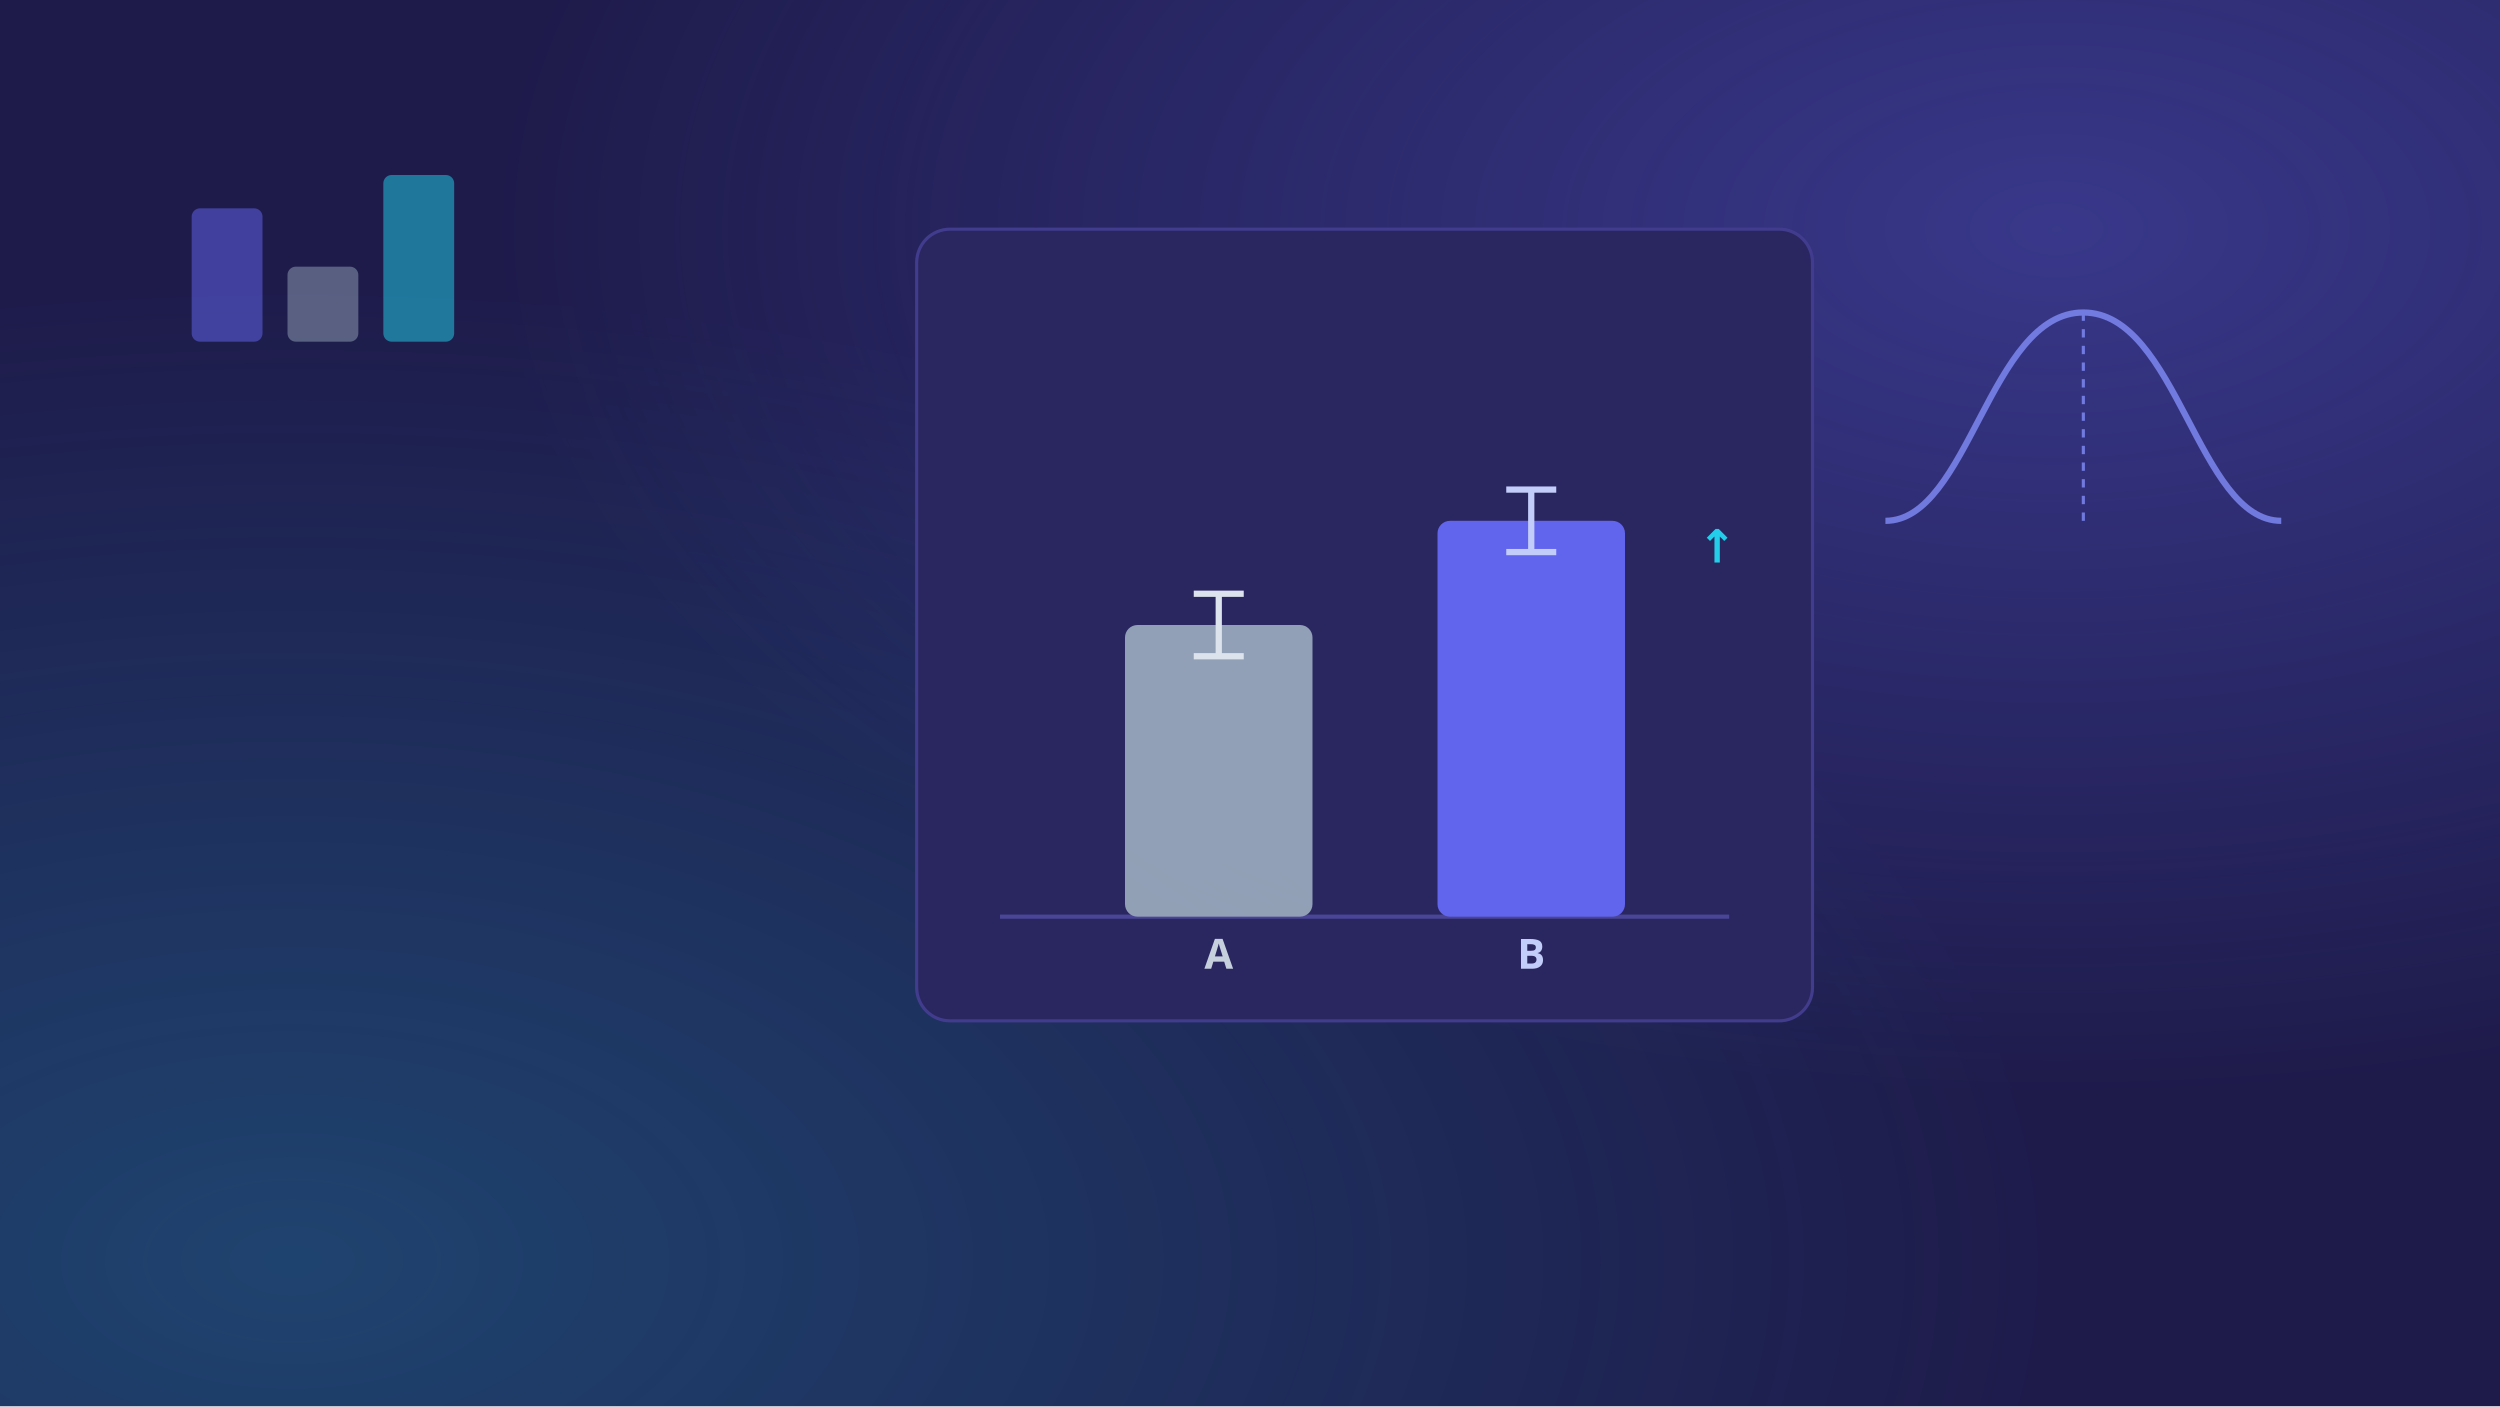
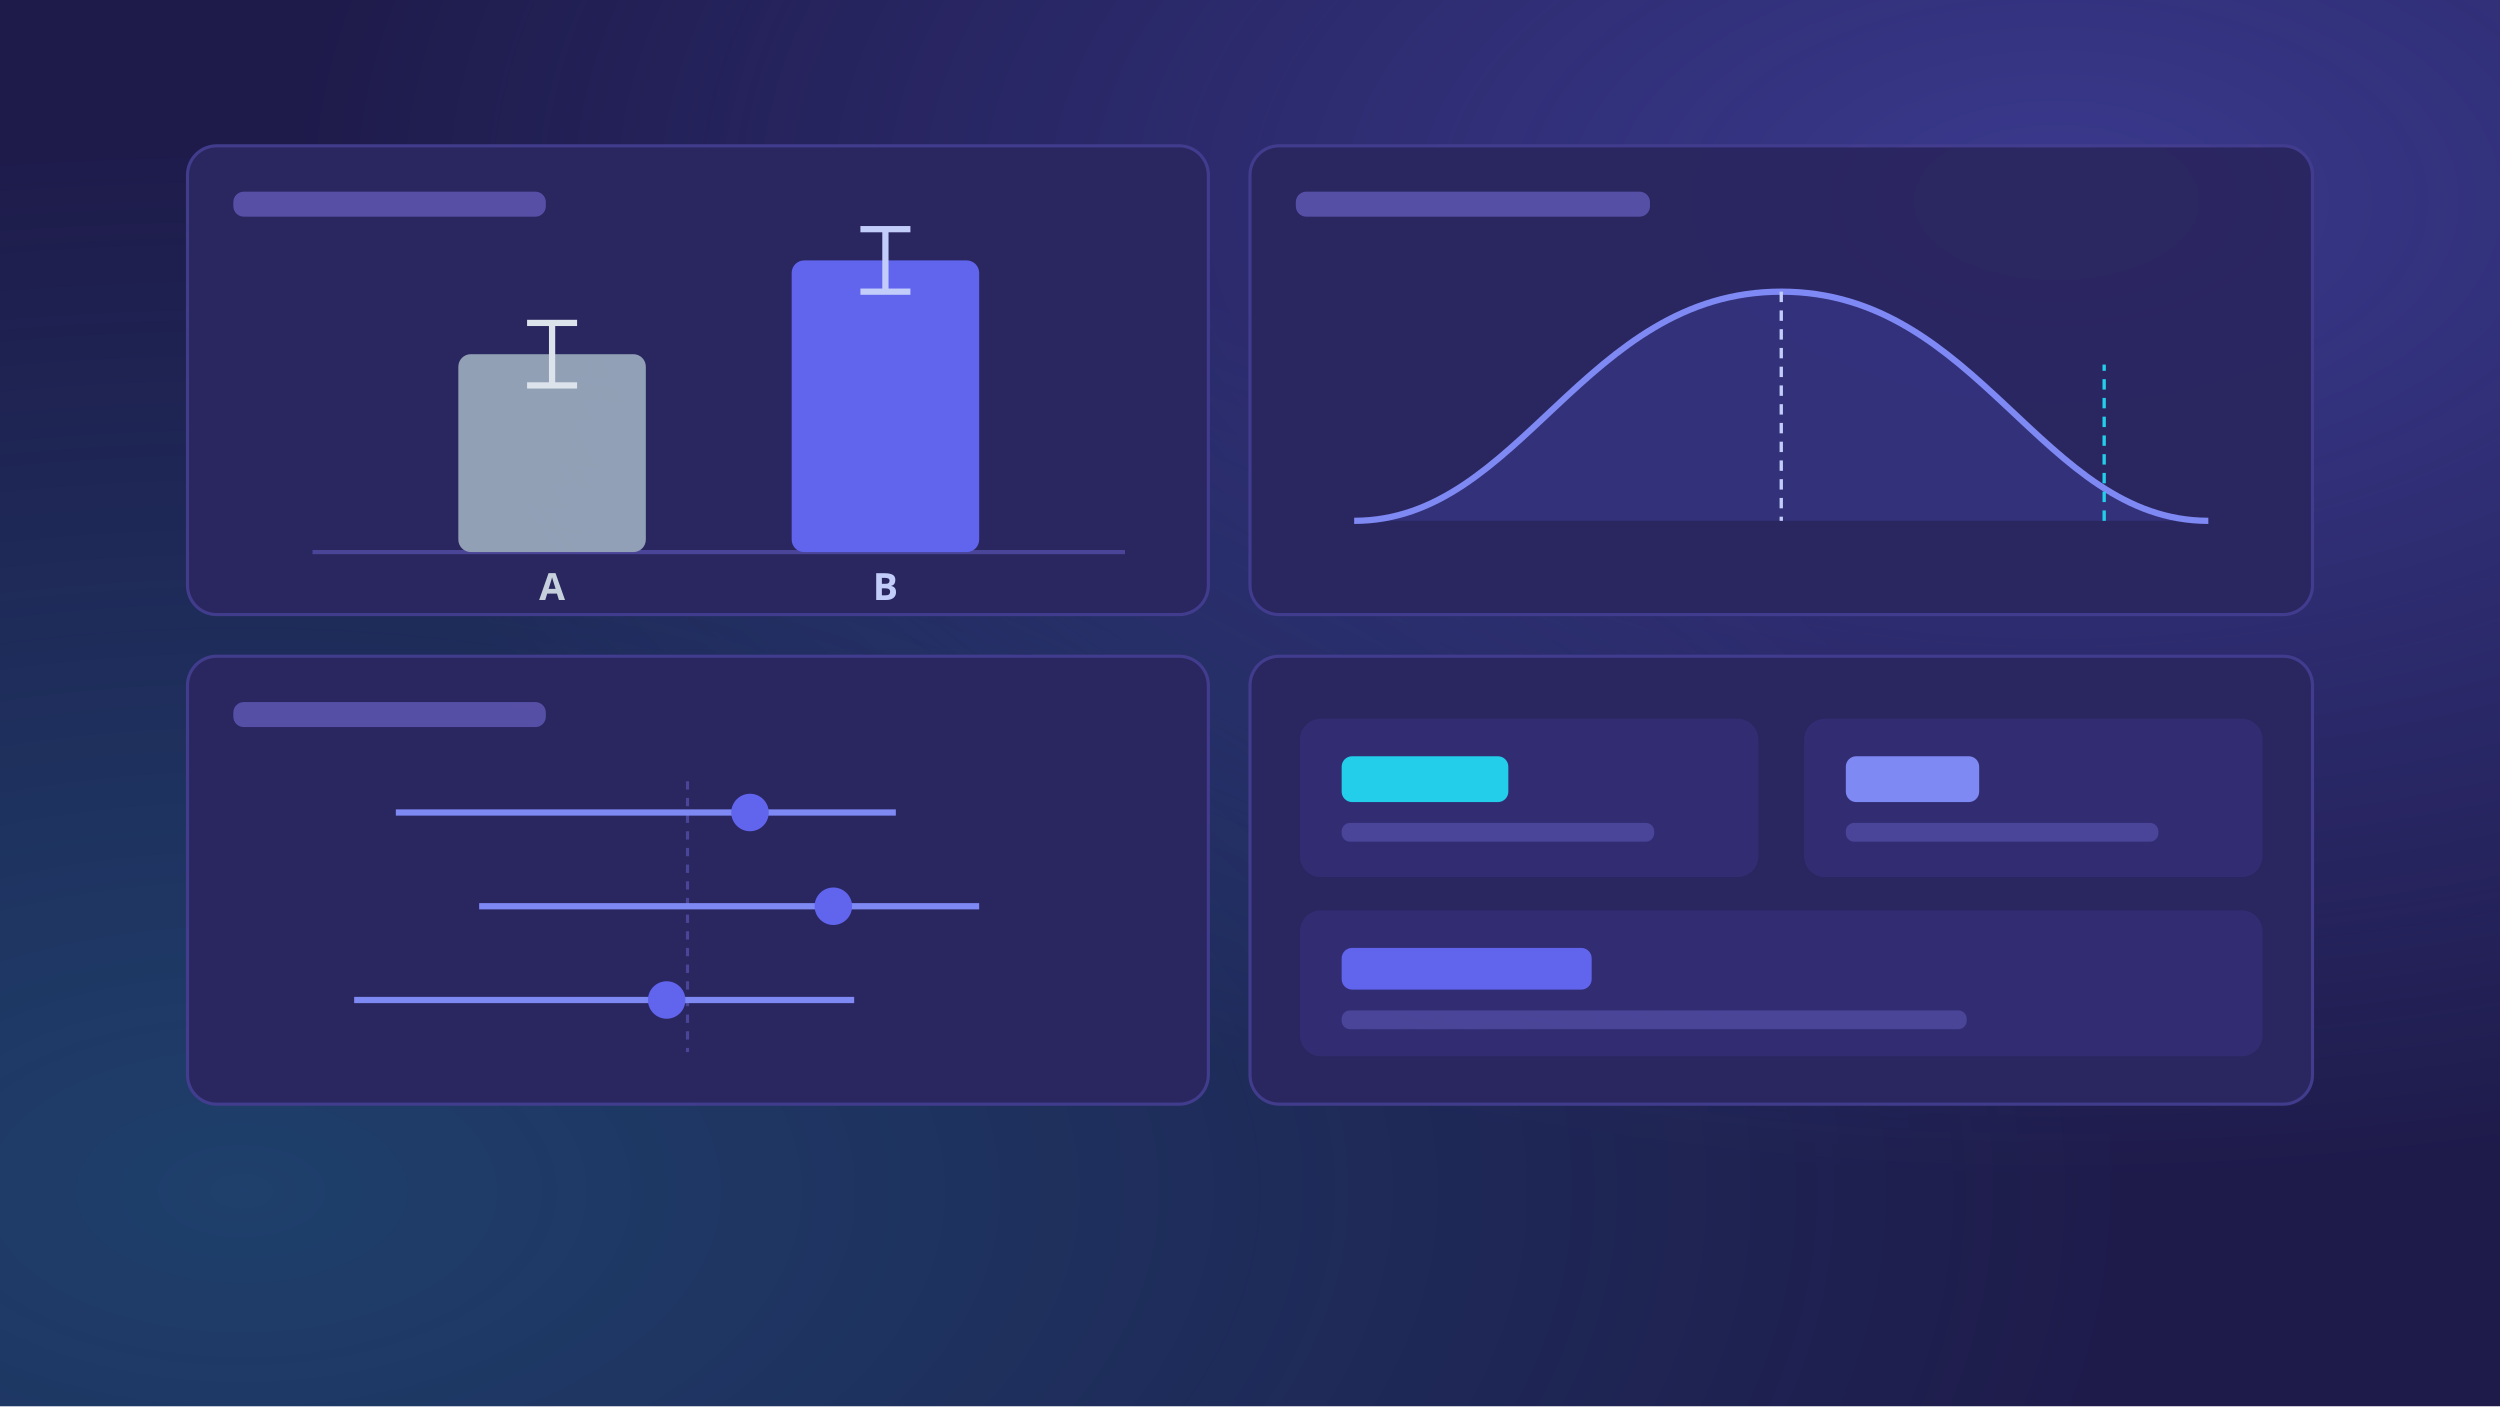
- <svg xmlns="http://www.w3.org/2000/svg" width="1200" height="675" viewBox="0 0 1200 675" fill="none">
+ <svg xmlns="http://www.w3.org/2000/svg" width="1200" height="675" viewBox="0 0 1200 675" fill="none" font-family="'Segoe UI',system-ui,sans-serif">
  <rect width="1200" height="675" fill="#1E1B4B" />
-   <radialGradient id="abg1" cx="0.82" cy="0.16" r="0.62">
-     <stop offset="0" stop-color="#6366F1" stop-opacity="0.38" />
+   <radialGradient id="abg1" cx="0.82" cy="0.14" r="0.7">
+     <stop offset="0" stop-color="#6366F1" stop-opacity="0.40" />
    <stop offset="1" stop-color="#6366F1" stop-opacity="0" />
  </radialGradient>
-   <radialGradient id="abg2" cx="0.12" cy="0.9" r="0.7">
-     <stop offset="0" stop-color="#22D3EE" stop-opacity="0.22" />
+   <radialGradient id="abg2" cx="0.1" cy="0.85" r="0.75">
+     <stop offset="0" stop-color="#22D3EE" stop-opacity="0.20" />
    <stop offset="1" stop-color="#22D3EE" stop-opacity="0" />
  </radialGradient>
  <rect width="1200" height="675" fill="url(#abg1)" />
  <rect width="1200" height="675" fill="url(#abg2)" />
  <g opacity="0.97">
-     <rect x="440" y="110" width="430" height="380" rx="16" fill="#2A2660" stroke="#433d8f" stroke-width="1.5" />
-     <line x1="480" y1="440" x2="830" y2="440" stroke="#4b4699" stroke-width="2" />
-     <rect x="540" y="300" width="90" height="140" rx="6" fill="#94A3B8" />
-     <line x1="585" y1="285" x2="585" y2="315" stroke="#E2E8F0" stroke-width="3" />
-     <line x1="573" y1="285" x2="597" y2="285" stroke="#E2E8F0" stroke-width="3" />
-     <line x1="573" y1="315" x2="597" y2="315" stroke="#E2E8F0" stroke-width="3" />
-     <text x="585" y="465" text-anchor="middle" font-family="'Segoe UI',system-ui,sans-serif" font-size="20" font-weight="700" fill="#CBD5E1">A</text>
-     <rect x="690" y="250" width="90" height="190" rx="6" fill="#6366F1" />
-     <line x1="735" y1="235" x2="735" y2="265" stroke="#C7D2FE" stroke-width="3" />
-     <line x1="723" y1="235" x2="747" y2="235" stroke="#C7D2FE" stroke-width="3" />
-     <line x1="723" y1="265" x2="747" y2="265" stroke="#C7D2FE" stroke-width="3" />
-     <text x="735" y="465" text-anchor="middle" font-family="'Segoe UI',system-ui,sans-serif" font-size="20" font-weight="700" fill="#C7D2FE">B</text>
-     <text x="815" y="270" font-family="'Segoe UI',system-ui,sans-serif" font-size="22" font-weight="700" fill="#22D3EE">↑</text>
-   </g>
-   <g opacity="0.8">
-     <path d="M905 250 C 945 250, 955 150, 1000 150 C 1045 150, 1055 250, 1095 250" fill="none" stroke="#818CF8" stroke-width="3" />
-     <line x1="1000" y1="150" x2="1000" y2="250" stroke="#818CF8" stroke-width="1.5" stroke-dasharray="4 4" />
-   </g>
-   <g opacity="0.5">
-     <rect x="92" y="100" width="34" height="64" rx="4" fill="#6366F1" />
-     <rect x="138" y="128" width="34" height="36" rx="4" fill="#94A3B8" />
-     <rect x="184" y="84" width="34" height="80" rx="4" fill="#22D3EE" />
+     <rect x="90" y="70" width="490" height="225" rx="14" fill="#2A2660" stroke="#433d8f" stroke-width="1.5" />
+     <rect x="112" y="92" width="150" height="12" rx="5" fill="#5750a8" />
+     <line x1="150" y1="265" x2="540" y2="265" stroke="#4b4699" stroke-width="2" />
+     <rect x="220" y="170" width="90" height="95" rx="6" fill="#94A3B8" />
+     <line x1="265" y1="155" x2="265" y2="185" stroke="#E2E8F0" stroke-width="3" />
+     <line x1="253" y1="155" x2="277" y2="155" stroke="#E2E8F0" stroke-width="3" />
+     <line x1="253" y1="185" x2="277" y2="185" stroke="#E2E8F0" stroke-width="3" />
+     <text x="265" y="288" text-anchor="middle" font-size="18" font-weight="700" fill="#CBD5E1">A</text>
+     <rect x="380" y="125" width="90" height="140" rx="6" fill="#6366F1" />
+     <line x1="425" y1="110" x2="425" y2="140" stroke="#C7D2FE" stroke-width="3" />
+     <line x1="413" y1="110" x2="437" y2="110" stroke="#C7D2FE" stroke-width="3" />
+     <line x1="413" y1="140" x2="437" y2="140" stroke="#C7D2FE" stroke-width="3" />
+     <text x="425" y="288" text-anchor="middle" font-size="18" font-weight="700" fill="#C7D2FE">B</text>
+     <rect x="600" y="70" width="510" height="225" rx="14" fill="#2A2660" stroke="#433d8f" stroke-width="1.5" />
+     <rect x="622" y="92" width="170" height="12" rx="5" fill="#5750a8" />
+     <path d="M650 250 C 730 250, 760 140, 855 140 C 950 140, 980 250, 1060 250" fill="#6366F1" fill-opacity="0.18" stroke="#818CF8" stroke-width="3" />
+     <line x1="855" y1="140" x2="855" y2="250" stroke="#C7D2FE" stroke-width="1.6" stroke-dasharray="5 4" />
+     <line x1="1010" y1="250" x2="1010" y2="175" stroke="#22D3EE" stroke-width="1.6" stroke-dasharray="5 4" />
+     <rect x="90" y="315" width="490" height="215" rx="14" fill="#2A2660" stroke="#433d8f" stroke-width="1.5" />
+     <rect x="112" y="337" width="150" height="12" rx="5" fill="#5750a8" />
+     <line x1="330" y1="375" x2="330" y2="505" stroke="#4b4699" stroke-width="1.5" stroke-dasharray="4 4" />
+     <line x1="190" y1="390" x2="430" y2="390" stroke="#818CF8" stroke-width="3" />
+     <circle cx="360" cy="390" r="9" fill="#6366F1" />
+     <line x1="230" y1="435" x2="470" y2="435" stroke="#818CF8" stroke-width="3" />
+     <circle cx="400" cy="435" r="9" fill="#6366F1" />
+     <line x1="170" y1="480" x2="410" y2="480" stroke="#818CF8" stroke-width="3" />
+     <circle cx="320" cy="480" r="9" fill="#6366F1" />
+     <rect x="600" y="315" width="510" height="215" rx="14" fill="#2A2660" stroke="#433d8f" stroke-width="1.5" />
+     <rect x="624" y="345" width="220" height="76" rx="10" fill="#322d73" />
+     <rect x="644" y="363" width="80" height="22" rx="5" fill="#22D3EE" />
+     <rect x="644" y="395" width="150" height="9" rx="4" fill="#4b4699" />
+     <rect x="866" y="345" width="220" height="76" rx="10" fill="#322d73" />
+     <rect x="886" y="363" width="64" height="22" rx="5" fill="#818CF8" />
+     <rect x="886" y="395" width="150" height="9" rx="4" fill="#4b4699" />
+     <rect x="624" y="437" width="462" height="70" rx="10" fill="#322d73" />
+     <rect x="644" y="455" width="120" height="20" rx="5" fill="#6366F1" />
+     <rect x="644" y="485" width="300" height="9" rx="4" fill="#4b4699" />
  </g>
</svg>
